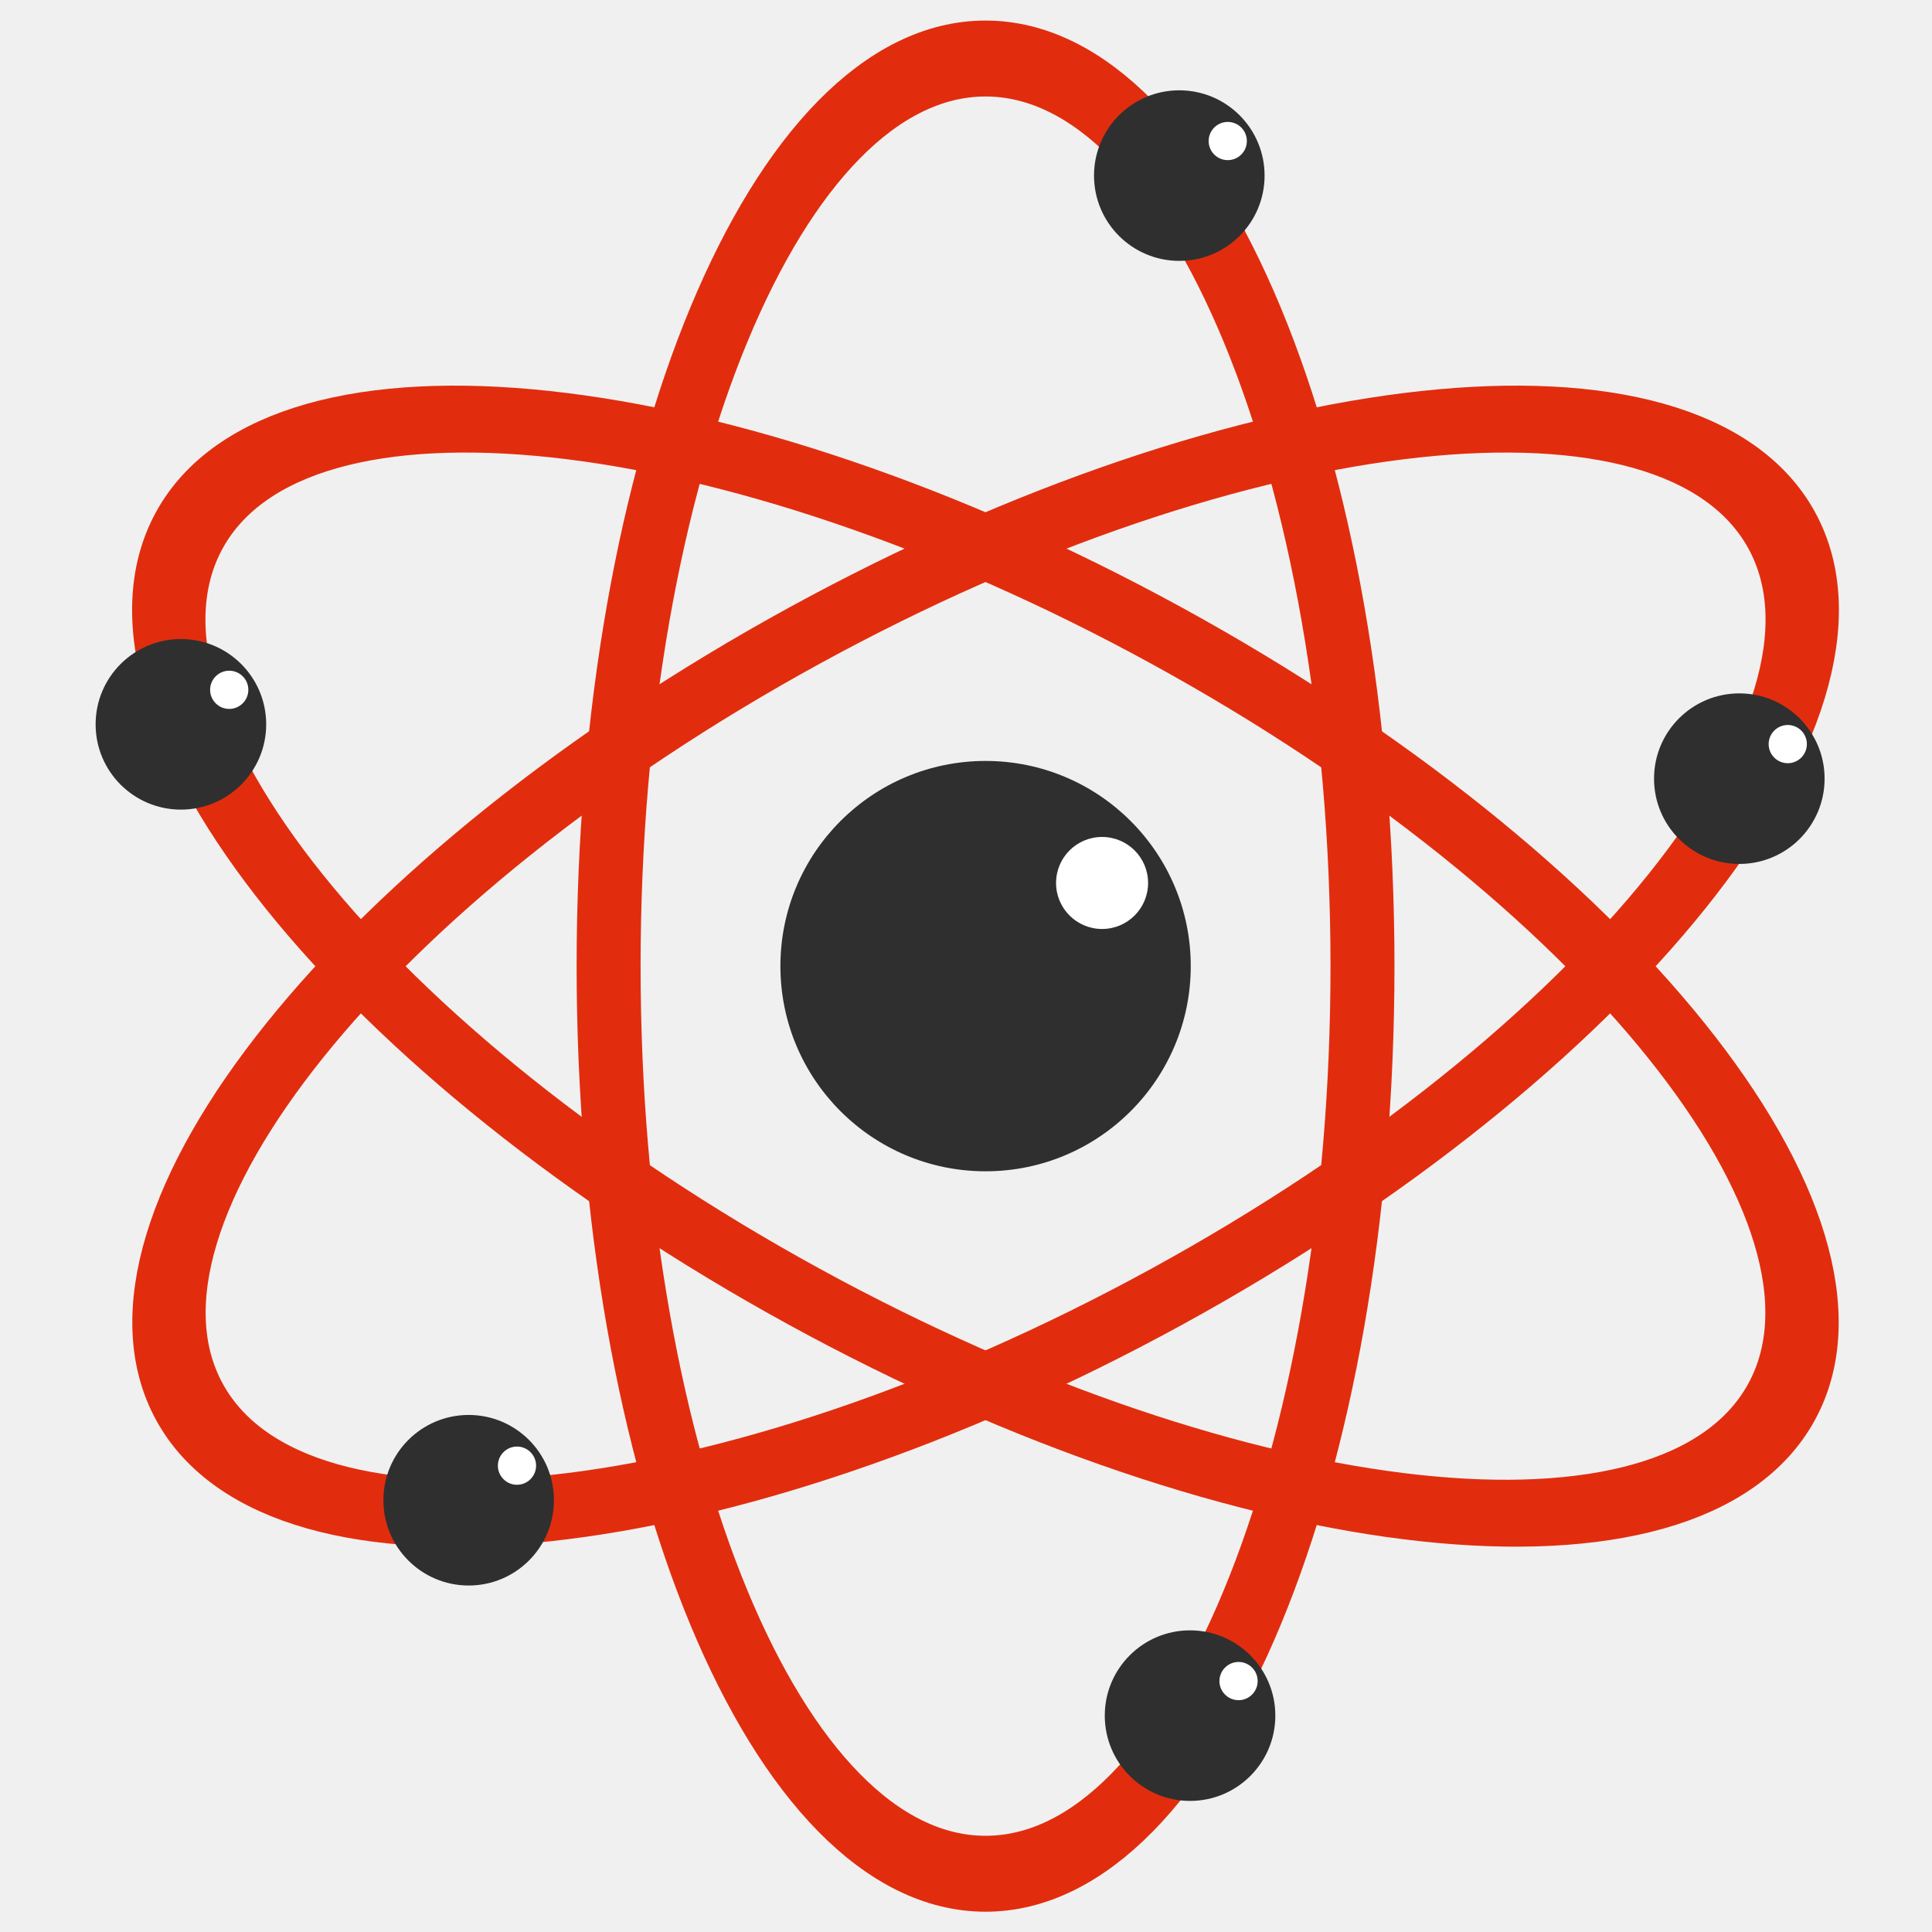
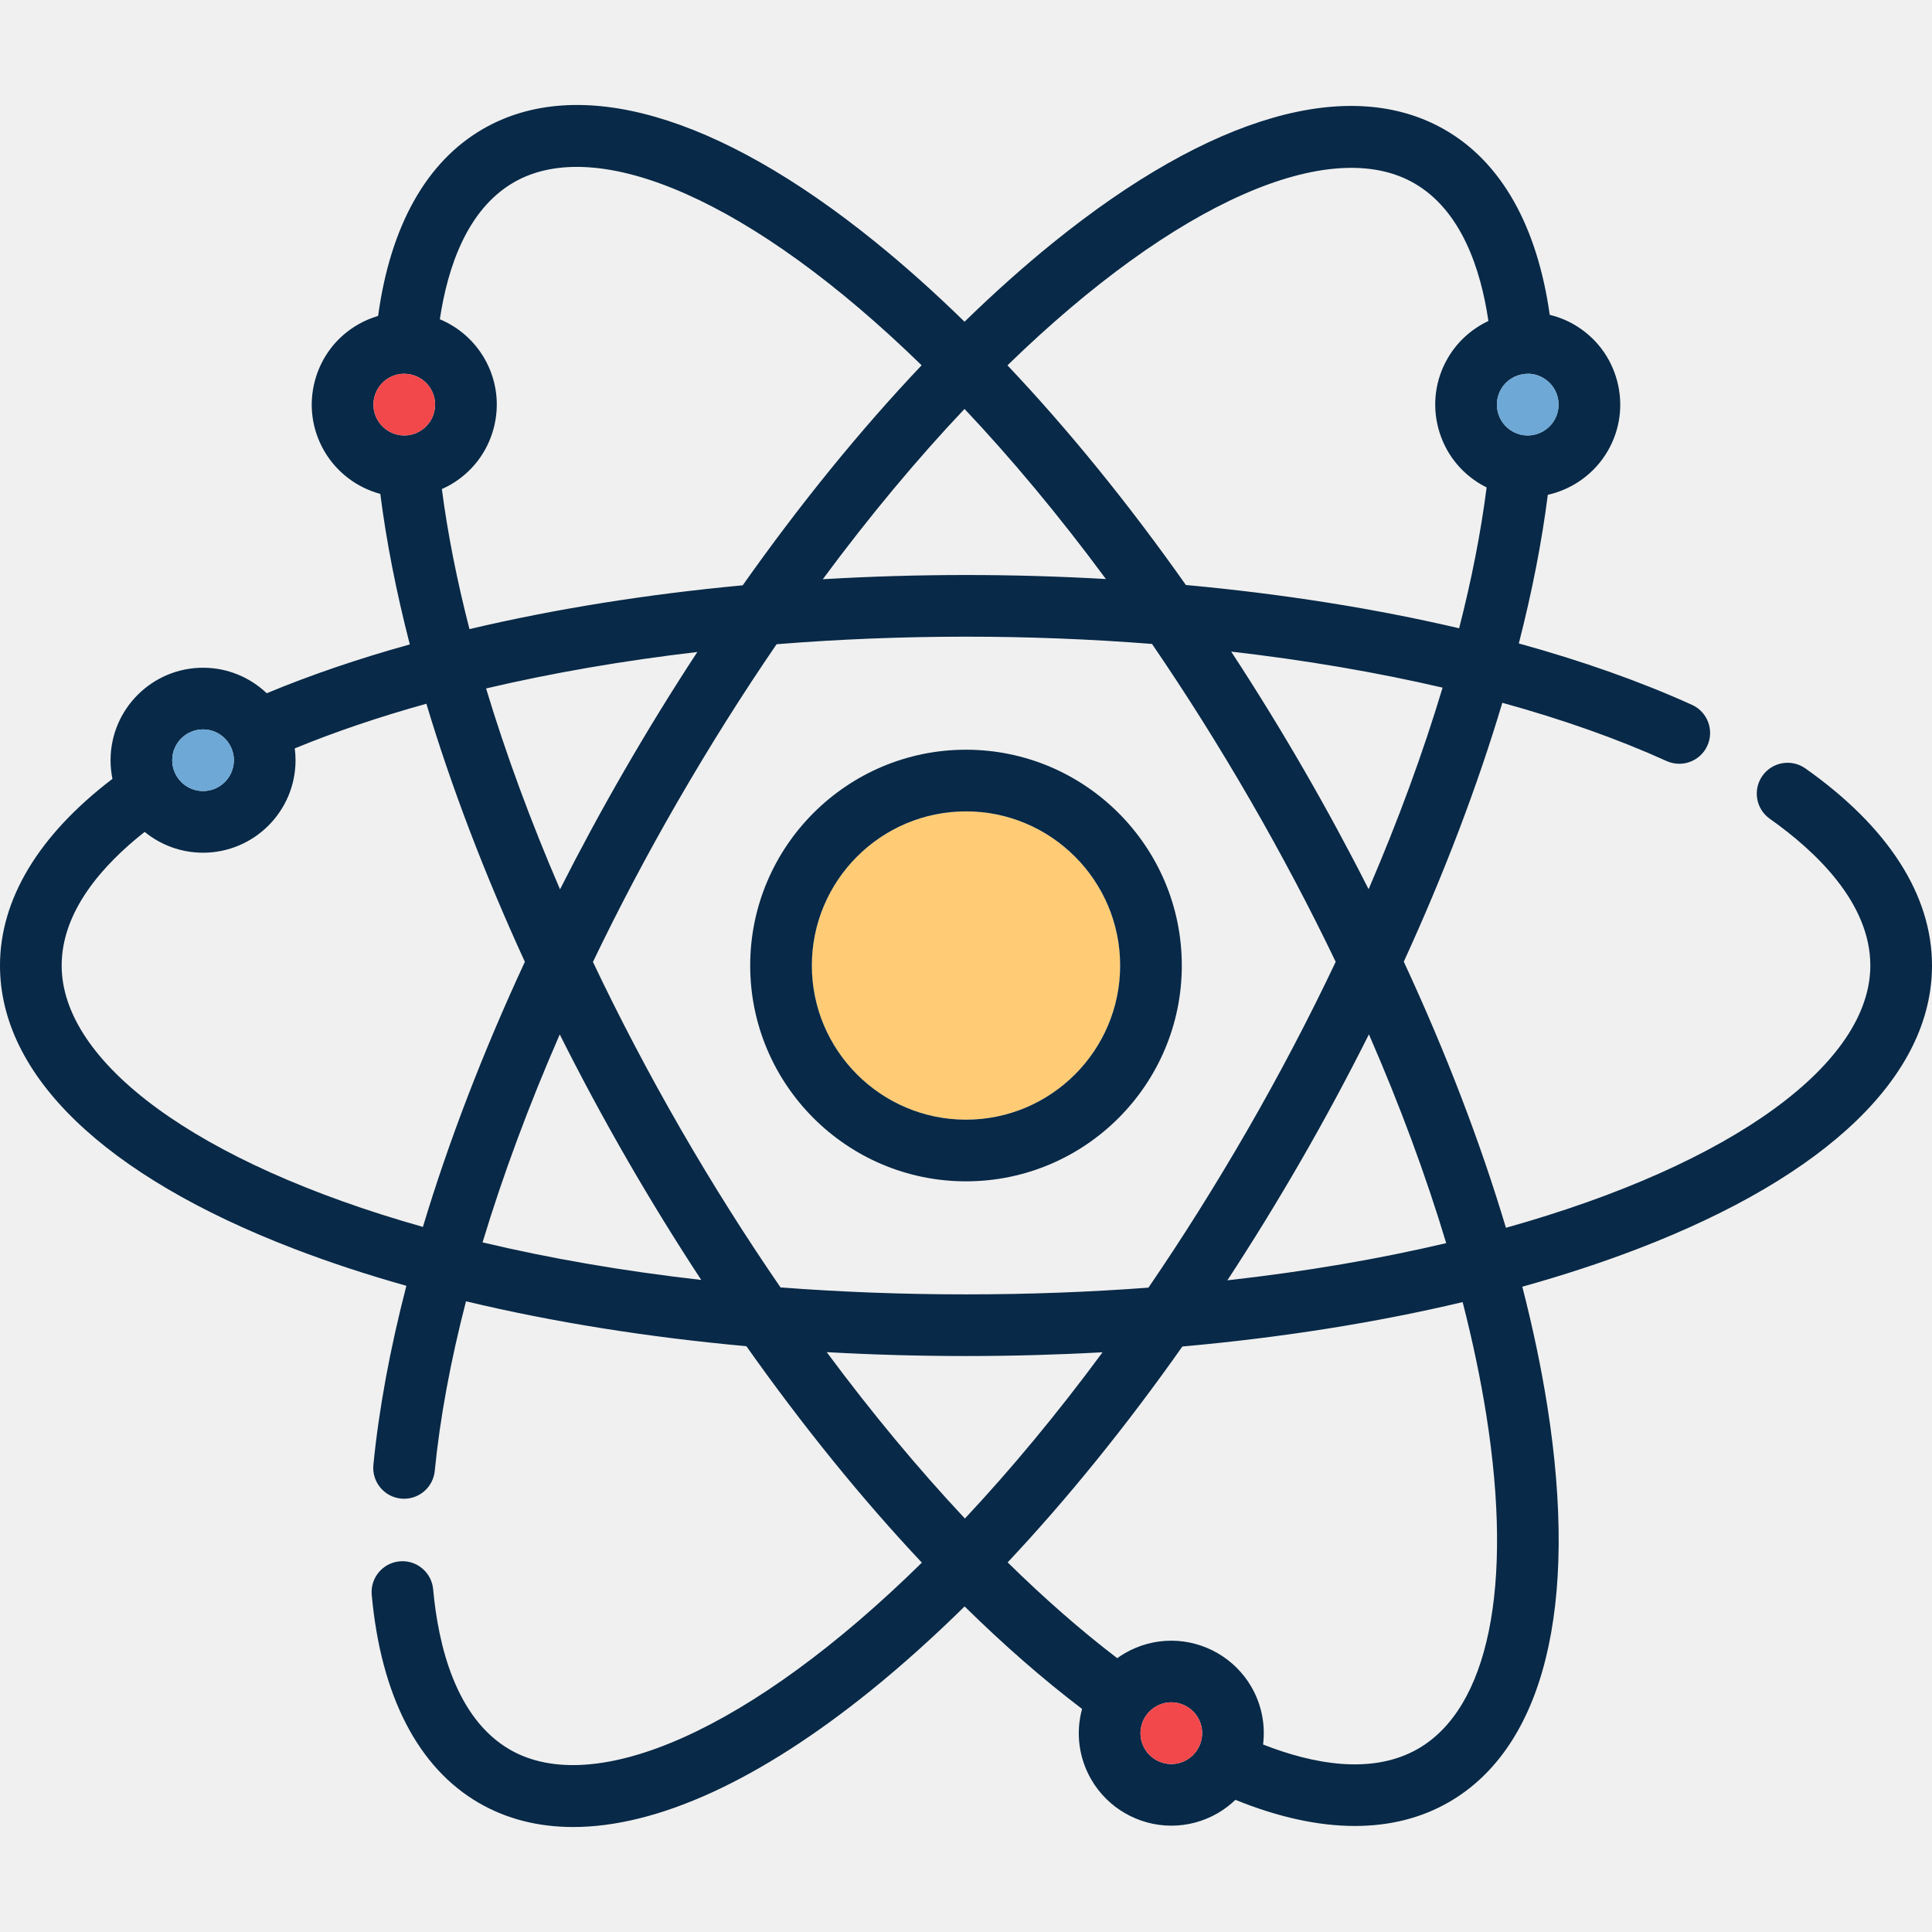
- <svg xmlns="http://www.w3.org/2000/svg" id="svg27183" viewBox="0 0 410 410" version="1.1">
-   <g id="layer1" transform="translate(0 -642.36)">
-     <g id="g27825" transform="matrix(1.8464 0 0 1.8464 -1379.7 1784)">
-       <g id="g22427-5-6-5-5-6-5" style="stroke:#e12d0e;fill:none" transform="matrix(2.4507 0 0 2.4507 .23673 -655.61)">
-         <path id="path21774-0-8-0-8-9-8-2" style="stroke:#e12d0e;stroke-width:3;fill:none" d="m368.71 53.826c0 19.805-7.915 35.86-17.678 35.86-9.763 0-17.678-16.055-17.678-35.86s7.915-35.86 17.678-35.86c9.763 0 17.678 16.055 17.678 35.86z" transform="matrix(1 0 0 1.187 .0000043884 -3.3591)" />
-         <path id="path21774-0-5-9-0-2-5-0-8" style="stroke:#e12d0e;stroke-width:3;fill:none" d="m368.71 53.826c0 19.805-7.915 35.86-17.678 35.86-9.763 0-17.678-16.055-17.678-35.86s7.915-35.86 17.678-35.86c9.763 0 17.678 16.055 17.678 35.86z" transform="matrix(.48018 .87717 -1.0412 .56996 238.52 -278.06)" />
-         <path id="path21774-0-5-7-1-7-9-1-7-3" style="stroke:#e12d0e;stroke-width:3;fill:none" d="m368.71 53.826c0 19.805-7.915 35.86-17.678 35.86-9.763 0-17.678-16.055-17.678-35.86s7.915-35.86 17.678-35.86c9.763 0 17.678 16.055 17.678 35.86z" transform="matrix(-.48018 .87717 1.0412 .56996 463.54 -278.06)" />
-       </g>
-       <g id="g23322-7-1-3-4" style="fill:#2f2f2f" transform="matrix(5.0035 0 0 5.0035 1361.2 -635.17)">
-         <path id="path3793-2-3-5-3-5-0-5-5" style="fill-rule:evenodd;fill:#2f2f2f" d="m-104.78 25.563c0 2.603 2.11 4.713 4.713 4.713s4.713-2.11 4.713-4.713-2.11-4.713-4.713-4.713-4.713 2.11-4.713 4.713z" />
-         <path id="path3793-2-3-0-4-6-5-6-4-3" style="fill-rule:evenodd;fill:#2f2f2f" d="m-120.51 20.009c0 1.082 0.877 1.959 1.959 1.959s1.959-0.877 1.959-1.959-0.877-1.959-1.959-1.959-1.959 0.877-1.959 1.959z" />
-         <path id="path3793-2-3-0-3-5-1-8-0-3-7" style="fill-rule:evenodd;fill:#2f2f2f" d="m-113.9 37.832c0 1.082 0.877 1.959 1.959 1.959s1.959-0.877 1.959-1.959-0.877-1.959-1.959-1.959-1.959 0.877-1.959 1.959z" />
-         <path id="path3793-2-3-0-3-3-2-4-6-9-5-5" style="fill-rule:evenodd;fill:#2f2f2f" d="m-97.329 42.78c0 1.082 0.877 1.959 1.959 1.959s1.959-0.877 1.959-1.959-0.877-1.959-1.959-1.959-1.959 0.877-1.959 1.959z" />
-         <path id="path3793-2-3-0-3-3-9-4-8-6-3-4-2" style="fill-rule:evenodd;fill:#2f2f2f" d="m-84.712 21.257c0 1.082 0.877 1.959 1.959 1.959s1.959-0.877 1.959-1.959-0.877-1.959-1.959-1.959-1.959 0.877-1.959 1.959z" />
-         <path id="path3793-2-3-0-3-3-9-3-3-4-5-0-7-5" style="fill-rule:evenodd;fill:#2f2f2f" d="m-97.576 7.404c0 1.082 0.877 1.959 1.959 1.959s1.959-0.877 1.959-1.959-0.877-1.959-1.959-1.959-1.959 0.877-1.959 1.959z" />
-       </g>
-       <g id="g23314-3-5-3-3" transform="matrix(5.0035 0 0 5.0035 1361.2 -635.17)">
-         <path id="path3795-5-3-7-3-7-6-8-2" style="fill-rule:evenodd;fill:#ffffff" d="m-98.448 23.653c0 0.584 0.473 1.057 1.057 1.057 0.584 0 1.057-0.473 1.057-1.057 0-0.584-0.473-1.057-1.057-1.057-0.584 0-1.057 0.473-1.057 1.057z" />
-         <path id="path3795-5-3-2-7-8-1-9-2-2" style="fill-rule:evenodd;fill:#ffffff" d="m-117.88 19.216c0 0.243 0.197 0.439 0.439 0.439s0.439-0.197 0.439-0.439-0.197-0.439-0.439-0.439-0.439 0.197-0.439 0.439z" />
-         <path id="path3795-5-3-2-5-8-5-2-1-8-0" style="fill-rule:evenodd;fill:#ffffff" d="m-111.27 37.038c0 0.243 0.197 0.439 0.439 0.439s0.439-0.197 0.439-0.439-0.197-0.439-0.439-0.439-0.439 0.197-0.439 0.439z" />
-         <path id="path3795-5-3-2-5-3-2-8-4-4-1-3" style="fill-rule:evenodd;fill:#ffffff" d="m-94.695 41.986c0 0.243 0.197 0.439 0.439 0.439s0.439-0.197 0.439-0.439-0.197-0.439-0.439-0.439-0.439 0.197-0.439 0.439z" />
-         <path id="path3795-5-3-2-5-3-7-4-2-2-7-0-4" style="fill-rule:evenodd;fill:#ffffff" d="m-82.079 20.463c0 0.243 0.197 0.439 0.439 0.439s0.439-0.197 0.439-0.439-0.197-0.439-0.439-0.439-0.439 0.197-0.439 0.439z" />
-         <path id="path3795-5-3-2-5-3-7-2-7-7-1-4-2-4" style="fill-rule:evenodd;fill:#ffffff" d="m-94.943 6.61c0 0.243 0.197 0.439 0.439 0.439s0.439-0.197 0.439-0.439-0.197-0.439-0.439-0.439-0.439 0.197-0.439 0.439z" />
-       </g>
-     </g>
+ <svg xmlns="http://www.w3.org/2000/svg" height="800px" width="800px" version="1.1" id="Capa_1" viewBox="0 0 470 470" xml:space="preserve">
+   <g>
+     <path style="fill:#082947;" d="M439.196,186.932c-3.384-2.387-8.063-1.58-10.452,1.806c-2.388,3.385-1.58,8.064,1.805,10.452   c11.154,7.868,24.45,20.448,24.45,35.694c0,23.599-32.986,48.215-88.649,63.802c-6.24-20.87-14.612-42.684-24.852-64.739   c9.839-21.465,17.918-42.707,23.973-62.98c14.631,4.038,28.066,8.78,39.954,14.167c1.004,0.455,2.056,0.671,3.091,0.671   c2.854,0,5.581-1.638,6.835-4.406c1.71-3.772,0.038-8.217-3.735-9.927c-12.555-5.69-26.727-10.69-42.133-14.938   c3.227-12.589,5.599-24.704,7.055-36.158c6.074-1.362,11.425-5.201,14.6-10.699c3.005-5.204,3.803-11.268,2.248-17.073   c-1.556-5.806-5.279-10.657-10.483-13.662c-1.851-1.069-3.842-1.854-5.9-2.36c-3.045-21.588-11.762-37.083-25.444-44.981   c-23.118-13.346-56.986-3.604-95.365,27.434c-7.177,5.804-14.376,12.241-21.546,19.231c-7.249-7.079-14.527-13.595-21.784-19.463   c-38.379-31.037-72.247-40.781-95.365-27.434c-13.789,7.961-22.536,23.632-25.515,45.487c-1.698,0.501-3.343,1.193-4.889,2.086   c-5.205,3.005-8.928,7.856-10.484,13.662c-1.555,5.806-0.757,11.869,2.248,17.073c3.01,5.214,7.975,8.943,13.659,10.477   c1.474,11.592,3.888,23.861,7.175,36.614c-12.496,3.475-24.165,7.446-34.805,11.88c-4.038-3.842-9.493-6.208-15.493-6.208   c-12.407,0-22.5,10.094-22.5,22.5c0,1.553,0.158,3.07,0.459,4.535C9.437,203.122,0,218.735,0,234.884   c0,26.694,25.372,51.153,71.441,68.872c8.613,3.313,17.785,6.328,27.42,9.042c-3.97,15.325-6.688,29.964-8.026,43.567   c-0.406,4.122,2.607,7.793,6.729,8.198c0.25,0.024,0.498,0.037,0.743,0.037c3.812-0.001,7.074-2.895,7.455-6.767   c1.266-12.864,3.842-26.729,7.601-41.266c21.098,5.049,44.082,8.73,68.211,10.925c13.702,19.39,28.106,37.149,42.691,52.655   c-41.576,40.862-79.669,57.352-100.206,45.494c-13.204-7.623-17.451-25.428-18.688-39.021c-0.376-4.126-4.032-7.174-8.149-6.789   c-4.125,0.375-7.165,4.023-6.79,8.148c2.236,24.561,11.27,42.075,26.126,50.652c6.759,3.902,14.435,5.83,22.875,5.83   c20.43,0,45.331-11.3,72.49-33.264c7.575-6.126,15.175-12.958,22.74-20.4c9.551,9.395,19.124,17.757,28.575,24.934   c-0.007,0.026-0.018,0.051-0.025,0.078c-1.555,5.805-0.757,11.868,2.248,17.073c4.007,6.94,11.479,11.252,19.5,11.252   c3.932,0,7.817-1.043,11.236-3.017c1.612-0.931,3.061-2.035,4.346-3.271c10.405,4.231,20.165,6.36,29.057,6.36   c8.486,0,16.186-1.934,22.898-5.809c23.118-13.347,31.614-47.549,23.924-96.306c-1.477-9.367-3.523-19.089-6.086-29.073   c9.928-2.772,19.37-5.861,28.221-9.265C444.628,286.037,470,261.578,470,234.884C470,217.73,459.348,201.148,439.196,186.932z    M351.82,302.419c-16.197,3.816-34.006,6.901-53.237,9.046c6.102-9.315,12.034-18.948,17.75-28.849   c5.933-10.276,11.499-20.635,16.685-30.991C340.572,268.943,346.886,285.997,351.82,302.419z M164.778,195.117   c7.877-13.644,15.96-26.446,24.141-38.395c15.014-1.208,30.444-1.837,46.081-1.837c15.358,0,30.507,0.606,45.253,1.769   c8.143,11.903,16.187,24.649,24.029,38.231c7.509,13.005,14.414,26.09,20.658,39.1c-6.498,13.702-13.717,27.481-21.598,41.132   c-7.819,13.543-15.841,26.255-23.96,38.129c-14.156,1.064-28.969,1.638-44.383,1.638c-15.682,0-30.743-0.594-45.122-1.694   c-8.382-12.191-16.482-25.007-24.16-38.306c-7.83-13.562-15.007-27.254-21.473-40.872   C150.464,221.049,157.325,208.026,164.778,195.117z M136.236,216.35c-7.189-16.67-13.225-33.086-17.985-48.869   c16.072-3.774,33.332-6.758,51.388-8.869c-6.138,9.363-12.103,19.048-17.851,29.004   C146.286,197.147,141.097,206.747,136.236,216.35z M234.639,99.481c11.381,12.054,22.939,25.872,34.397,41.381   c-11.192-0.643-22.561-0.979-34.036-0.979c-11.745,0-23.383,0.353-34.838,1.027C211.648,125.378,223.233,111.542,234.639,99.481z    M332.941,216.317c-4.891-9.655-10.118-19.318-15.669-28.933c-5.72-9.908-11.657-19.548-17.764-28.87   c18.063,2.08,35.341,5.024,51.432,8.768C346.187,183.114,340.146,199.585,332.941,216.317z M378.149,102.177   c-1.336,2.314-3.831,3.753-6.509,3.753c-1.321,0-2.578-0.339-3.737-1.008c-1.735-1.002-2.976-2.619-3.494-4.554   c-0.519-1.936-0.252-3.956,0.75-5.691c1.203-2.083,3.346-3.447,5.716-3.7c0.293-0.028,0.541-0.053,0.793-0.053   c1.321,0,2.578,0.339,3.736,1.008c1.734,1.002,2.975,2.619,3.494,4.554C379.417,98.421,379.151,100.442,378.149,102.177z    M344.061,44.591c11.443,6.606,16.165,20.859,18.025,33.494c-4.091,1.928-7.59,5.063-9.916,9.092   c-3.005,5.205-3.804,11.269-2.248,17.074c1.556,5.805,5.279,10.656,10.483,13.661c0.408,0.236,0.824,0.457,1.245,0.666   c-1.379,10.84-3.629,22.32-6.686,34.264c-20.59-4.822-43.009-8.376-66.474-10.53c-13.914-19.726-28.538-37.73-43.403-53.437   C286.181,48.893,323.724,32.849,344.061,44.591z M91.102,96.486c0.519-1.935,1.759-3.552,3.495-4.554   c1.146-0.662,2.389-0.999,3.696-1.005c0.05,0.003,0.1,0.003,0.15,0.005c2.636,0.04,5.081,1.463,6.399,3.746   c1.002,1.735,1.268,3.756,0.75,5.691c-0.519,1.935-1.759,3.552-3.495,4.554c-1.158,0.669-2.415,1.008-3.736,1.008   c-2.678,0-5.172-1.438-6.509-3.753C90.849,100.442,90.583,98.421,91.102,96.486z M107.491,118.971   c0.716-0.319,1.422-0.665,2.104-1.059c5.205-3.005,8.928-7.856,10.484-13.661c1.556-5.806,0.757-11.869-2.248-17.074   c-2.498-4.327-6.343-7.631-10.828-9.507c1.882-12.612,6.619-26.742,17.997-33.312c20.375-11.763,58.02,4.36,99.205,44.505   c-14.906,15.723-29.571,33.758-43.524,53.526c-23.472,2.192-45.892,5.792-66.471,10.655   C111.153,141.174,108.894,129.759,107.491,118.971z M56.897,184.941c0,4.136-3.364,7.5-7.5,7.5s-7.5-3.364-7.5-7.5   s3.364-7.5,7.5-7.5S56.897,180.805,56.897,184.941z M15,234.884c0-13.251,10.027-24.505,20.192-32.51   c3.876,3.165,8.822,5.066,14.205,5.066c12.407,0,22.5-10.094,22.5-22.5c0-0.976-0.069-1.936-0.191-2.879   c9.813-4.036,20.543-7.667,32.021-10.862c6.066,20.218,14.141,41.394,23.958,62.783c-10.191,21.967-18.556,43.731-24.803,64.489   C47.684,282.873,15,258.374,15,234.884z M117.393,302.235c4.937-16.327,11.248-33.33,18.778-50.588   c5.15,10.272,10.673,20.546,16.557,30.737c5.737,9.937,11.713,19.615,17.866,28.987   C151.368,309.196,133.567,306.082,117.393,302.235z M235,329.884c11.214,0,22.308-0.311,33.221-0.914   c-11.151,15.107-22.399,28.608-33.487,40.445c-11.391-12.146-22.686-25.746-33.617-40.479   C212.243,329.563,223.56,329.884,235,329.884z M278.454,425.383c-1.001-1.735-1.268-3.756-0.749-5.691   c0.191-0.712,0.481-1.381,0.857-1.993c0.013-0.018,0.028-0.033,0.041-0.05c0.054-0.075,0.098-0.154,0.149-0.231   c0.627-0.923,1.452-1.705,2.448-2.28c1.141-0.659,2.433-1.008,3.736-1.008c2.678,0,5.172,1.438,6.509,3.753   c2.068,3.581,0.836,8.177-2.745,10.245c-1.158,0.668-2.415,1.007-3.736,1.007C282.284,429.135,279.79,427.698,278.454,425.383z    M361.607,344.431c6.558,41.583,0.505,71.099-16.607,80.979c-11.351,6.553-25.91,3.617-37.732-1.023   c0.585-4.692-0.293-9.603-2.834-14.003c-4.007-6.94-11.479-11.253-19.499-11.253c-3.933,0-7.818,1.044-11.236,3.018   c-0.663,0.383-1.3,0.797-1.913,1.237c-8.805-6.722-17.731-14.537-26.65-23.307c14.556-15.491,28.869-33.176,42.501-52.513   c24.105-2.158,47.077-5.799,68.182-10.803C358.257,326.272,360.203,335.524,361.607,344.431z" />
+     <path style="fill:#6DA8D6;" d="M41.897,184.941c0,4.136,3.364,7.5,7.5,7.5s7.5-3.364,7.5-7.5s-3.364-7.5-7.5-7.5   S41.897,180.805,41.897,184.941z" />
+     <path style="fill:#F2484B;" d="M291.444,417.883c-1.336-2.314-3.831-3.753-6.509-3.753c-1.303,0-2.595,0.349-3.736,1.008   c-0.995,0.575-1.821,1.356-2.448,2.28c-0.051,0.077-0.095,0.156-0.149,0.231c-0.013,0.018-0.028,0.033-0.041,0.05   c-0.376,0.612-0.666,1.28-0.857,1.993c-0.519,1.936-0.252,3.956,0.749,5.691c1.336,2.314,3.831,3.752,6.509,3.752   c1.321,0,2.579-0.339,3.736-1.007C292.28,426.06,293.512,421.464,291.444,417.883z" />
+     <path style="fill:#6DA8D6;" d="M375.405,91.932c-1.158-0.669-2.415-1.008-3.736-1.008c-0.252,0-0.5,0.025-0.748,0.05   c-2.415,0.256-4.558,1.62-5.761,3.703c-1.002,1.735-1.268,3.756-0.75,5.691c0.519,1.935,1.759,3.552,3.494,4.554   c1.159,0.669,2.416,1.008,3.737,1.008c2.678,0,5.172-1.438,6.509-3.753c1.001-1.735,1.268-3.756,0.749-5.691   C378.38,94.551,377.139,92.934,375.405,91.932z" />
+     <path style="fill:#F2484B;" d="M98.359,105.93c1.321,0,2.578-0.339,3.736-1.008c1.736-1.002,2.977-2.619,3.495-4.554   c0.519-1.936,0.252-3.956-0.75-5.691c-1.318-2.282-3.763-3.706-6.399-3.746c-0.05-0.002-0.1-0.001-0.15-0.005   c-1.307,0.007-2.55,0.343-3.696,1.005c-1.735,1.002-2.976,2.619-3.495,4.554c-0.519,1.936-0.252,3.956,0.749,5.691   C93.187,104.491,95.681,105.93,98.359,105.93z" />
+     <path style="fill:#FFCC75;" d="M235,272.384c20.678,0,37.5-16.822,37.5-37.5s-16.822-37.5-37.5-37.5s-37.5,16.822-37.5,37.5   S214.322,272.384,235,272.384z" />
+     <path style="fill:#082947;" d="M235,287.384c28.949,0,52.5-23.552,52.5-52.5s-23.551-52.5-52.5-52.5s-52.5,23.552-52.5,52.5   S206.051,287.384,235,287.384z M235,197.384c20.678,0,37.5,16.822,37.5,37.5s-16.822,37.5-37.5,37.5s-37.5-16.822-37.5-37.5   S214.322,197.384,235,197.384z" />
  </g>
</svg>
